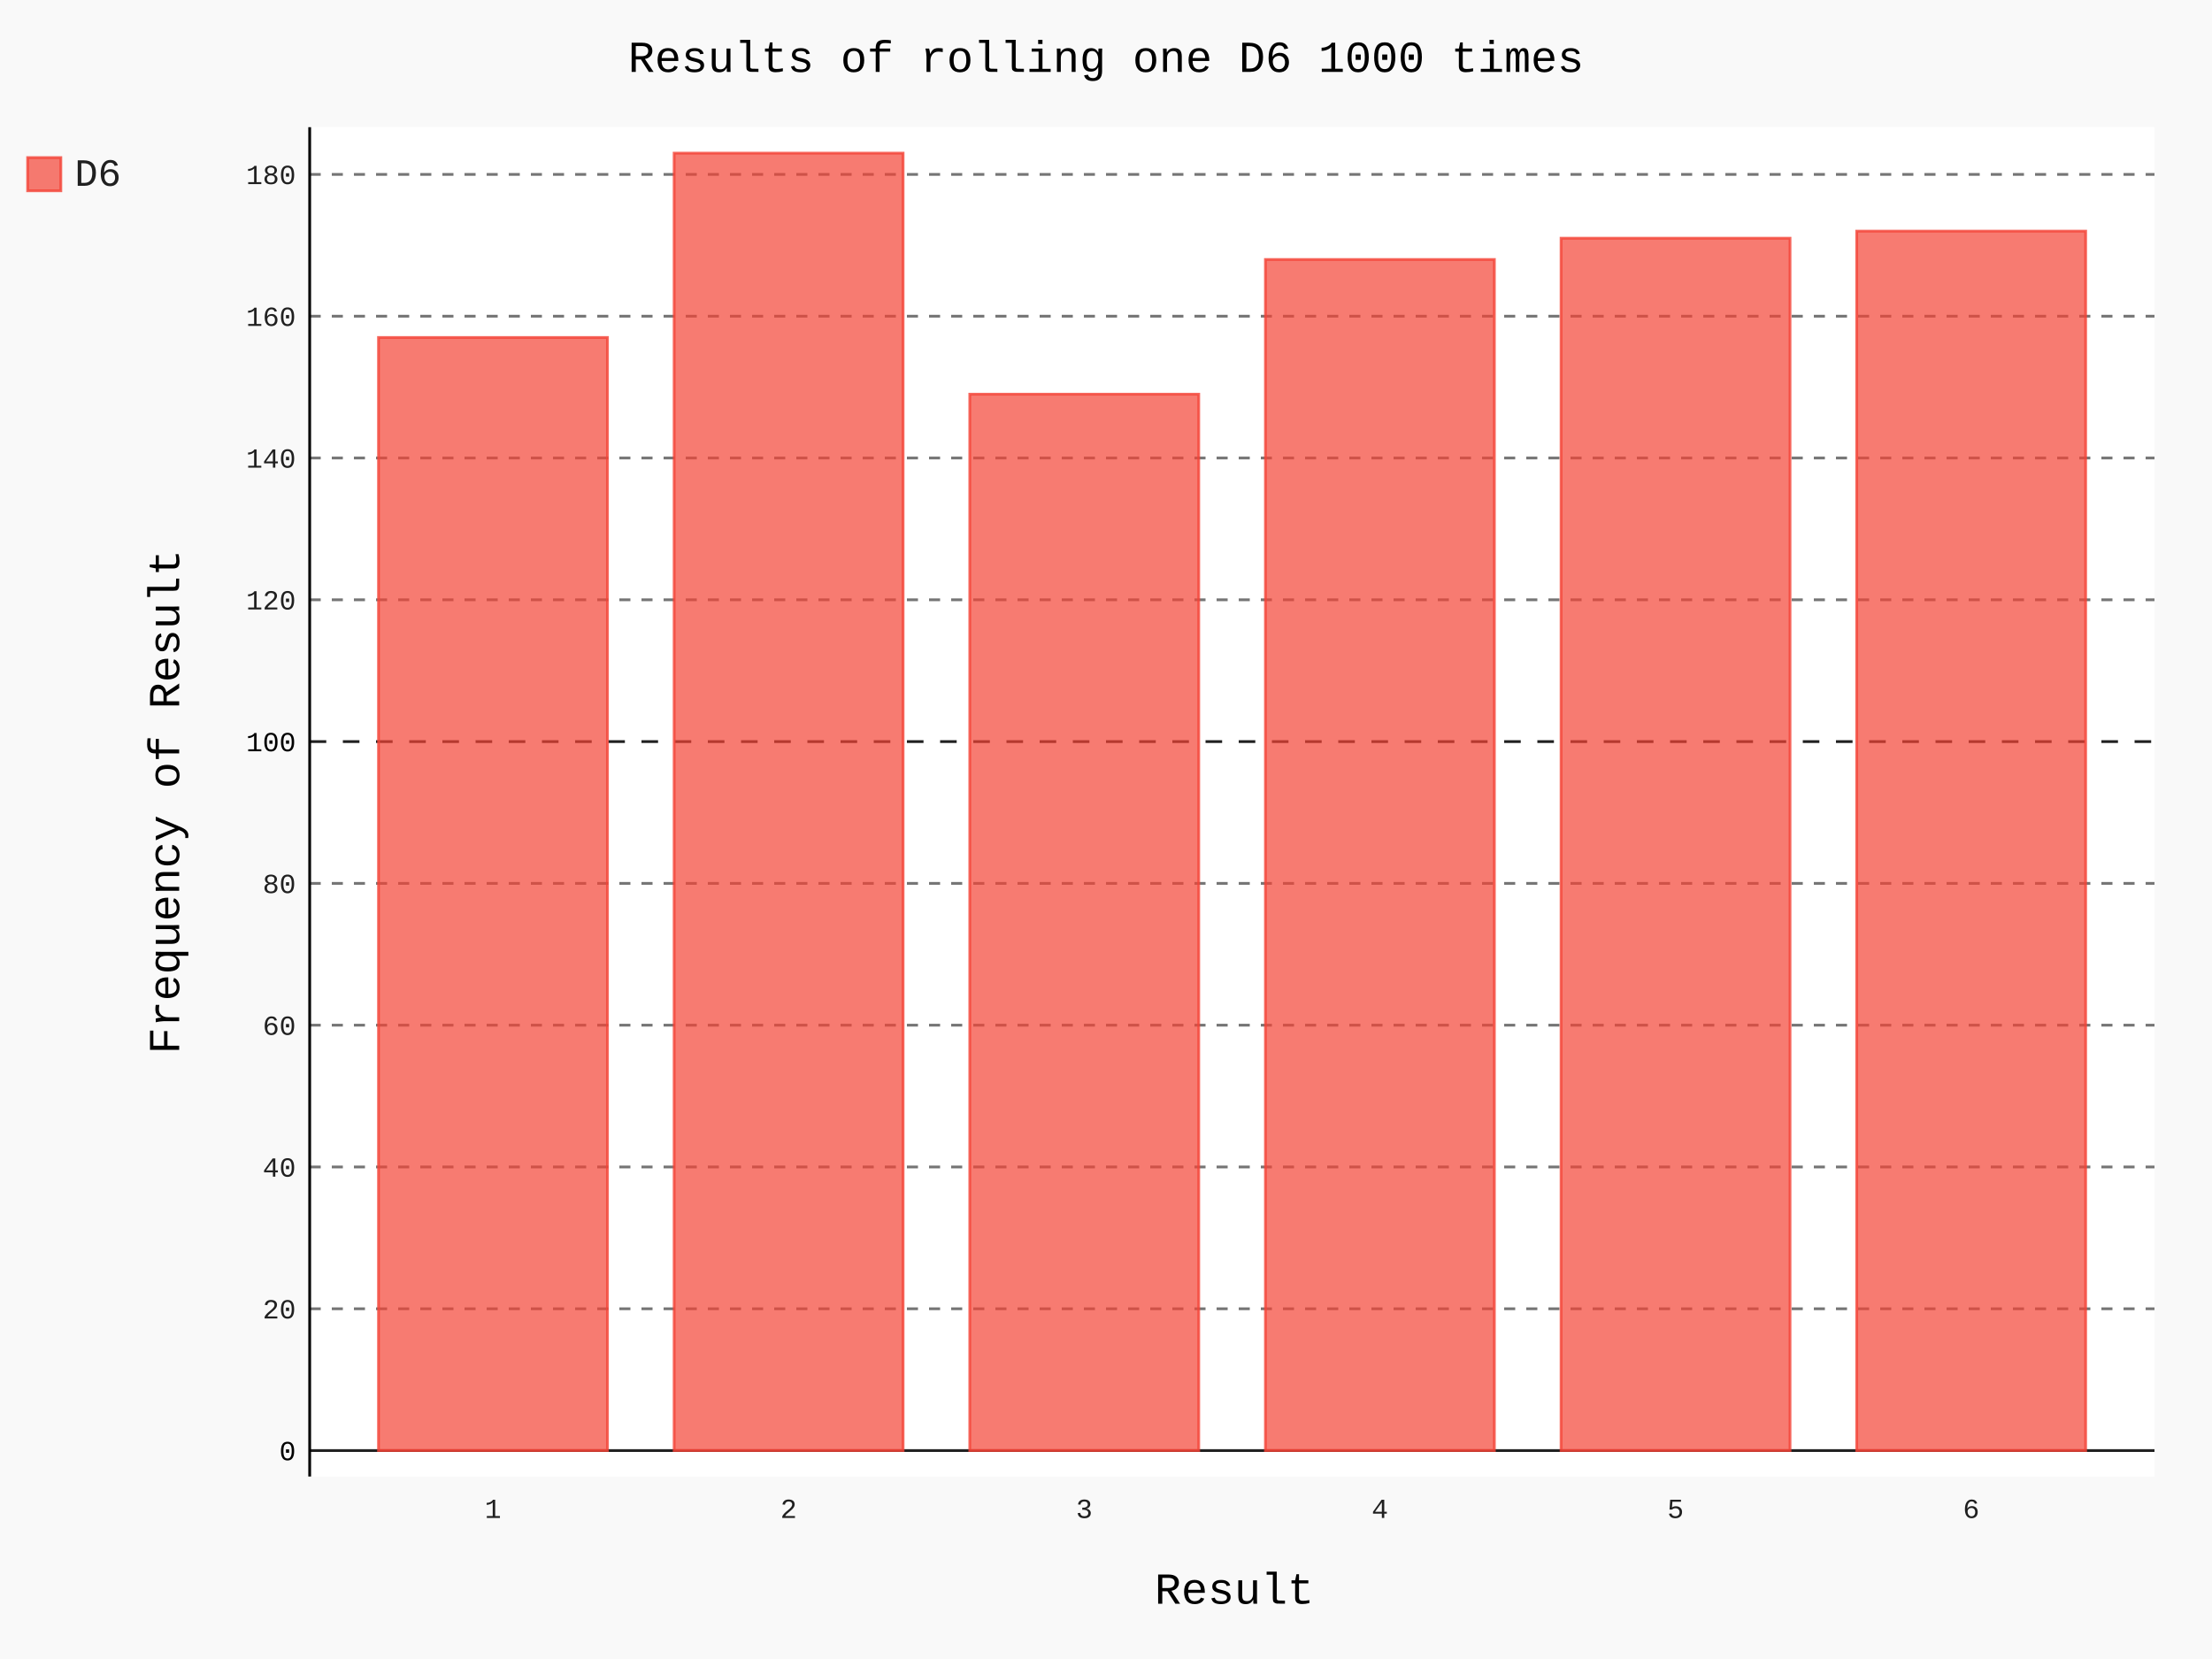
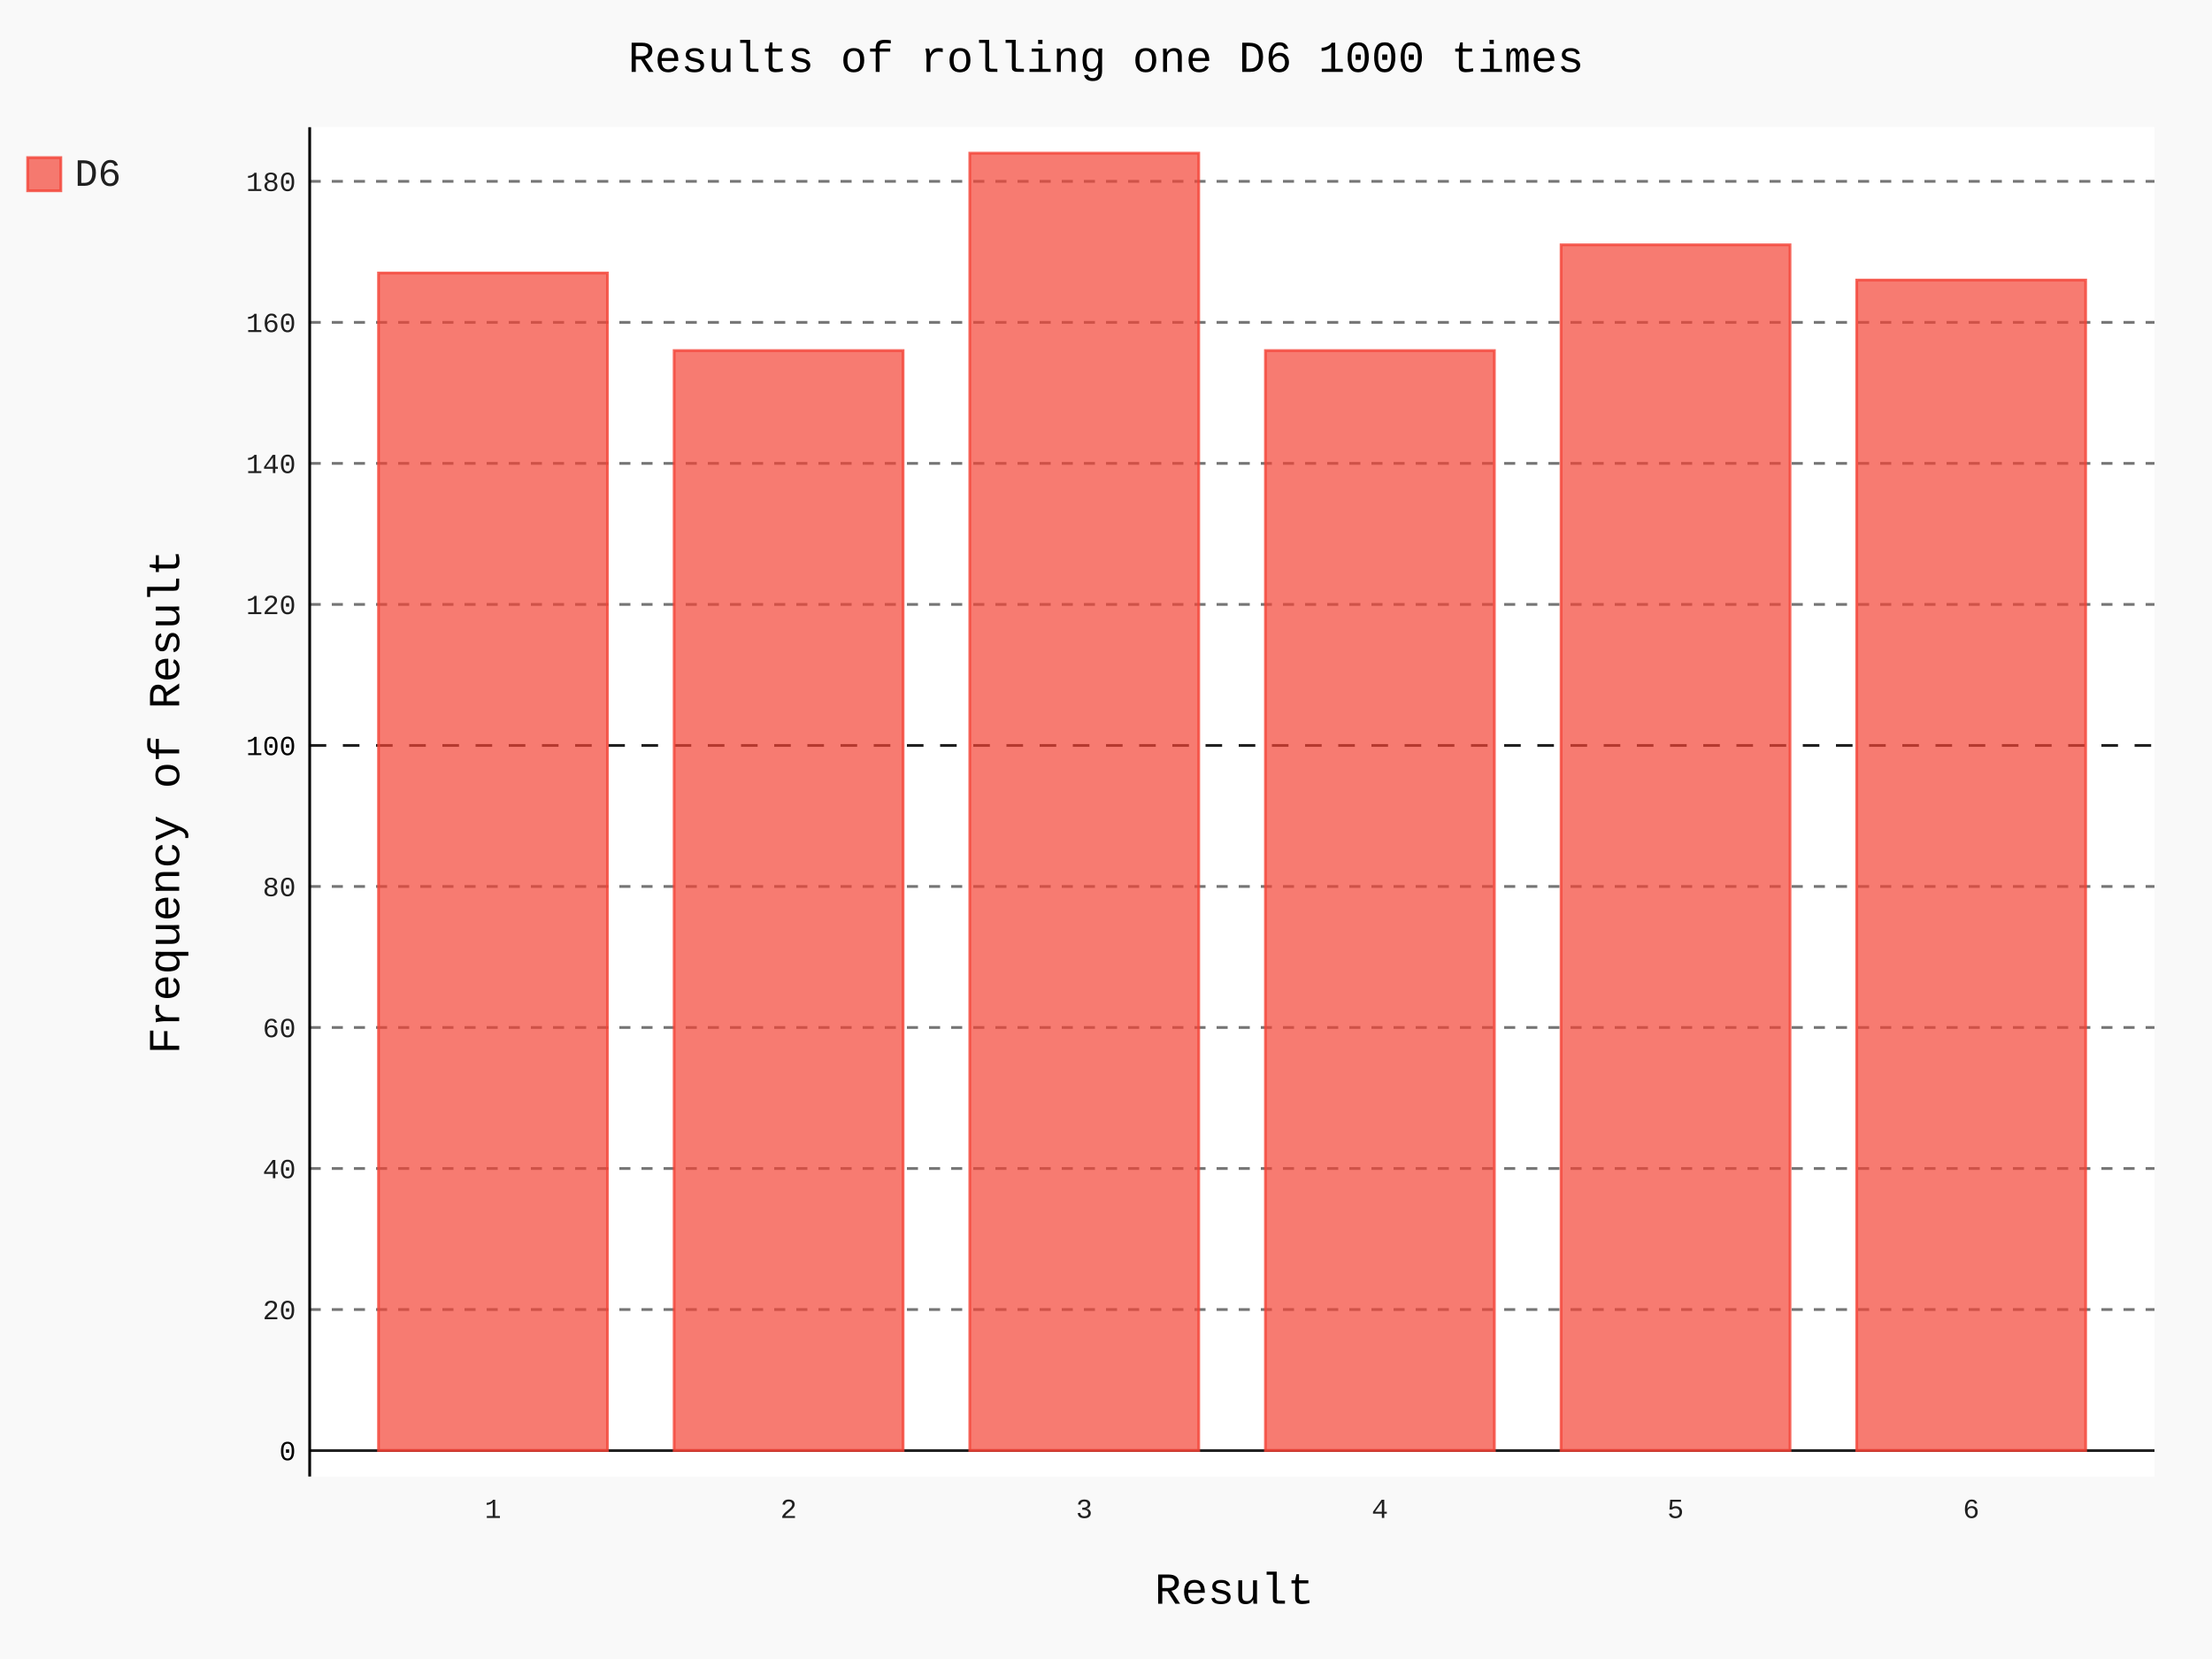
- <svg xmlns="http://www.w3.org/2000/svg" class="pygal-chart" id="chart-2964fd2b-aa3a-4546-b2e4-eaf5d8c9f01d" viewBox="0 0 800 600">
+ <svg xmlns="http://www.w3.org/2000/svg" class="pygal-chart" id="chart-275a48d5-c21f-425c-8538-ede18a060a84" viewBox="0 0 800 600">
  <defs>
-     <style type="text/css">#chart-2964fd2b-aa3a-4546-b2e4-eaf5d8c9f01d{-webkit-user-select:none;-webkit-font-smoothing:antialiased;font-family:Consolas,"Liberation Mono",Menlo,Courier,monospace}#chart-2964fd2b-aa3a-4546-b2e4-eaf5d8c9f01d .title{font-family:Consolas,"Liberation Mono",Menlo,Courier,monospace;font-size:16px}#chart-2964fd2b-aa3a-4546-b2e4-eaf5d8c9f01d .legends .legend text{font-family:Consolas,"Liberation Mono",Menlo,Courier,monospace;font-size:14px}#chart-2964fd2b-aa3a-4546-b2e4-eaf5d8c9f01d .axis text{font-family:Consolas,"Liberation Mono",Menlo,Courier,monospace;font-size:10px}#chart-2964fd2b-aa3a-4546-b2e4-eaf5d8c9f01d .axis text.major{font-family:Consolas,"Liberation Mono",Menlo,Courier,monospace;font-size:10px}#chart-2964fd2b-aa3a-4546-b2e4-eaf5d8c9f01d .text-overlay text.value{font-family:Consolas,"Liberation Mono",Menlo,Courier,monospace;font-size:16px}#chart-2964fd2b-aa3a-4546-b2e4-eaf5d8c9f01d .text-overlay text.label{font-family:Consolas,"Liberation Mono",Menlo,Courier,monospace;font-size:10px}#chart-2964fd2b-aa3a-4546-b2e4-eaf5d8c9f01d .tooltip{font-family:Consolas,"Liberation Mono",Menlo,Courier,monospace;font-size:14px}#chart-2964fd2b-aa3a-4546-b2e4-eaf5d8c9f01d text.no_data{font-family:Consolas,"Liberation Mono",Menlo,Courier,monospace;font-size:64px}
- #chart-2964fd2b-aa3a-4546-b2e4-eaf5d8c9f01d{background-color:rgba(249,249,249,1)}#chart-2964fd2b-aa3a-4546-b2e4-eaf5d8c9f01d path,#chart-2964fd2b-aa3a-4546-b2e4-eaf5d8c9f01d line,#chart-2964fd2b-aa3a-4546-b2e4-eaf5d8c9f01d rect,#chart-2964fd2b-aa3a-4546-b2e4-eaf5d8c9f01d circle{-webkit-transition:150ms;-moz-transition:150ms;transition:150ms}#chart-2964fd2b-aa3a-4546-b2e4-eaf5d8c9f01d .graph &gt; .background{fill:rgba(249,249,249,1)}#chart-2964fd2b-aa3a-4546-b2e4-eaf5d8c9f01d .plot &gt; .background{fill:rgba(255,255,255,1)}#chart-2964fd2b-aa3a-4546-b2e4-eaf5d8c9f01d .graph{fill:rgba(0,0,0,.87)}#chart-2964fd2b-aa3a-4546-b2e4-eaf5d8c9f01d text.no_data{fill:rgba(0,0,0,1)}#chart-2964fd2b-aa3a-4546-b2e4-eaf5d8c9f01d .title{fill:rgba(0,0,0,1)}#chart-2964fd2b-aa3a-4546-b2e4-eaf5d8c9f01d .legends .legend text{fill:rgba(0,0,0,.87)}#chart-2964fd2b-aa3a-4546-b2e4-eaf5d8c9f01d .legends .legend:hover text{fill:rgba(0,0,0,1)}#chart-2964fd2b-aa3a-4546-b2e4-eaf5d8c9f01d .axis .line{stroke:rgba(0,0,0,1)}#chart-2964fd2b-aa3a-4546-b2e4-eaf5d8c9f01d .axis .guide.line{stroke:rgba(0,0,0,.54)}#chart-2964fd2b-aa3a-4546-b2e4-eaf5d8c9f01d .axis .major.line{stroke:rgba(0,0,0,.87)}#chart-2964fd2b-aa3a-4546-b2e4-eaf5d8c9f01d .axis text.major{fill:rgba(0,0,0,1)}#chart-2964fd2b-aa3a-4546-b2e4-eaf5d8c9f01d .axis.y .guides:hover .guide.line,#chart-2964fd2b-aa3a-4546-b2e4-eaf5d8c9f01d .line-graph .axis.x .guides:hover .guide.line,#chart-2964fd2b-aa3a-4546-b2e4-eaf5d8c9f01d .stackedline-graph .axis.x .guides:hover .guide.line,#chart-2964fd2b-aa3a-4546-b2e4-eaf5d8c9f01d .xy-graph .axis.x .guides:hover .guide.line{stroke:rgba(0,0,0,1)}#chart-2964fd2b-aa3a-4546-b2e4-eaf5d8c9f01d .axis .guides:hover text{fill:rgba(0,0,0,1)}#chart-2964fd2b-aa3a-4546-b2e4-eaf5d8c9f01d .reactive{fill-opacity:.7;stroke-opacity:.8}#chart-2964fd2b-aa3a-4546-b2e4-eaf5d8c9f01d .ci{stroke:rgba(0,0,0,.87)}#chart-2964fd2b-aa3a-4546-b2e4-eaf5d8c9f01d .reactive.active,#chart-2964fd2b-aa3a-4546-b2e4-eaf5d8c9f01d .active .reactive{fill-opacity:.8;stroke-opacity:.9;stroke-width:4}#chart-2964fd2b-aa3a-4546-b2e4-eaf5d8c9f01d .ci .reactive.active{stroke-width:1.5}#chart-2964fd2b-aa3a-4546-b2e4-eaf5d8c9f01d .series text{fill:rgba(0,0,0,1)}#chart-2964fd2b-aa3a-4546-b2e4-eaf5d8c9f01d .tooltip rect{fill:rgba(255,255,255,1);stroke:rgba(0,0,0,1);-webkit-transition:opacity 150ms;-moz-transition:opacity 150ms;transition:opacity 150ms}#chart-2964fd2b-aa3a-4546-b2e4-eaf5d8c9f01d .tooltip .label{fill:rgba(0,0,0,.87)}#chart-2964fd2b-aa3a-4546-b2e4-eaf5d8c9f01d .tooltip .label{fill:rgba(0,0,0,.87)}#chart-2964fd2b-aa3a-4546-b2e4-eaf5d8c9f01d .tooltip .legend{font-size:.8em;fill:rgba(0,0,0,.54)}#chart-2964fd2b-aa3a-4546-b2e4-eaf5d8c9f01d .tooltip .x_label{font-size:.6em;fill:rgba(0,0,0,1)}#chart-2964fd2b-aa3a-4546-b2e4-eaf5d8c9f01d .tooltip .xlink{font-size:.5em;text-decoration:underline}#chart-2964fd2b-aa3a-4546-b2e4-eaf5d8c9f01d .tooltip .value{font-size:1.5em}#chart-2964fd2b-aa3a-4546-b2e4-eaf5d8c9f01d .bound{font-size:.5em}#chart-2964fd2b-aa3a-4546-b2e4-eaf5d8c9f01d .max-value{font-size:.75em;fill:rgba(0,0,0,.54)}#chart-2964fd2b-aa3a-4546-b2e4-eaf5d8c9f01d .map-element{fill:rgba(255,255,255,1);stroke:rgba(0,0,0,.54) !important}#chart-2964fd2b-aa3a-4546-b2e4-eaf5d8c9f01d .map-element .reactive{fill-opacity:inherit;stroke-opacity:inherit}#chart-2964fd2b-aa3a-4546-b2e4-eaf5d8c9f01d .color-0,#chart-2964fd2b-aa3a-4546-b2e4-eaf5d8c9f01d .color-0 a:visited{stroke:#F44336;fill:#F44336}#chart-2964fd2b-aa3a-4546-b2e4-eaf5d8c9f01d .text-overlay .color-0 text{fill:black}
- #chart-2964fd2b-aa3a-4546-b2e4-eaf5d8c9f01d text.no_data{text-anchor:middle}#chart-2964fd2b-aa3a-4546-b2e4-eaf5d8c9f01d .guide.line{fill:none}#chart-2964fd2b-aa3a-4546-b2e4-eaf5d8c9f01d .centered{text-anchor:middle}#chart-2964fd2b-aa3a-4546-b2e4-eaf5d8c9f01d .title{text-anchor:middle}#chart-2964fd2b-aa3a-4546-b2e4-eaf5d8c9f01d .legends .legend text{fill-opacity:1}#chart-2964fd2b-aa3a-4546-b2e4-eaf5d8c9f01d .axis.x text{text-anchor:middle}#chart-2964fd2b-aa3a-4546-b2e4-eaf5d8c9f01d .axis.x:not(.web) text[transform]{text-anchor:start}#chart-2964fd2b-aa3a-4546-b2e4-eaf5d8c9f01d .axis.x:not(.web) text[transform].backwards{text-anchor:end}#chart-2964fd2b-aa3a-4546-b2e4-eaf5d8c9f01d .axis.y text{text-anchor:end}#chart-2964fd2b-aa3a-4546-b2e4-eaf5d8c9f01d .axis.y text[transform].backwards{text-anchor:start}#chart-2964fd2b-aa3a-4546-b2e4-eaf5d8c9f01d .axis.y2 text{text-anchor:start}#chart-2964fd2b-aa3a-4546-b2e4-eaf5d8c9f01d .axis.y2 text[transform].backwards{text-anchor:end}#chart-2964fd2b-aa3a-4546-b2e4-eaf5d8c9f01d .axis .guide.line{stroke-dasharray:4,4}#chart-2964fd2b-aa3a-4546-b2e4-eaf5d8c9f01d .axis .major.guide.line{stroke-dasharray:6,6}#chart-2964fd2b-aa3a-4546-b2e4-eaf5d8c9f01d .horizontal .axis.y .guide.line,#chart-2964fd2b-aa3a-4546-b2e4-eaf5d8c9f01d .horizontal .axis.y2 .guide.line,#chart-2964fd2b-aa3a-4546-b2e4-eaf5d8c9f01d .vertical .axis.x .guide.line{opacity:0}#chart-2964fd2b-aa3a-4546-b2e4-eaf5d8c9f01d .horizontal .axis.always_show .guide.line,#chart-2964fd2b-aa3a-4546-b2e4-eaf5d8c9f01d .vertical .axis.always_show .guide.line{opacity:1 !important}#chart-2964fd2b-aa3a-4546-b2e4-eaf5d8c9f01d .axis.y .guides:hover .guide.line,#chart-2964fd2b-aa3a-4546-b2e4-eaf5d8c9f01d .axis.y2 .guides:hover .guide.line,#chart-2964fd2b-aa3a-4546-b2e4-eaf5d8c9f01d .axis.x .guides:hover .guide.line{opacity:1}#chart-2964fd2b-aa3a-4546-b2e4-eaf5d8c9f01d .axis .guides:hover text{opacity:1}#chart-2964fd2b-aa3a-4546-b2e4-eaf5d8c9f01d .nofill{fill:none}#chart-2964fd2b-aa3a-4546-b2e4-eaf5d8c9f01d .subtle-fill{fill-opacity:.2}#chart-2964fd2b-aa3a-4546-b2e4-eaf5d8c9f01d .dot{stroke-width:1px;fill-opacity:1}#chart-2964fd2b-aa3a-4546-b2e4-eaf5d8c9f01d .dot.active{stroke-width:5px}#chart-2964fd2b-aa3a-4546-b2e4-eaf5d8c9f01d .dot.negative{fill:transparent}#chart-2964fd2b-aa3a-4546-b2e4-eaf5d8c9f01d text,#chart-2964fd2b-aa3a-4546-b2e4-eaf5d8c9f01d tspan{stroke:none !important}#chart-2964fd2b-aa3a-4546-b2e4-eaf5d8c9f01d .series text.active{opacity:1}#chart-2964fd2b-aa3a-4546-b2e4-eaf5d8c9f01d .tooltip rect{fill-opacity:.95;stroke-width:.5}#chart-2964fd2b-aa3a-4546-b2e4-eaf5d8c9f01d .tooltip text{fill-opacity:1}#chart-2964fd2b-aa3a-4546-b2e4-eaf5d8c9f01d .showable{visibility:hidden}#chart-2964fd2b-aa3a-4546-b2e4-eaf5d8c9f01d .showable.shown{visibility:visible}#chart-2964fd2b-aa3a-4546-b2e4-eaf5d8c9f01d .gauge-background{fill:rgba(229,229,229,1);stroke:none}#chart-2964fd2b-aa3a-4546-b2e4-eaf5d8c9f01d .bg-lines{stroke:rgba(249,249,249,1);stroke-width:2px}</style>
+     <style type="text/css">#chart-275a48d5-c21f-425c-8538-ede18a060a84{-webkit-user-select:none;-webkit-font-smoothing:antialiased;font-family:Consolas,"Liberation Mono",Menlo,Courier,monospace}#chart-275a48d5-c21f-425c-8538-ede18a060a84 .title{font-family:Consolas,"Liberation Mono",Menlo,Courier,monospace;font-size:16px}#chart-275a48d5-c21f-425c-8538-ede18a060a84 .legends .legend text{font-family:Consolas,"Liberation Mono",Menlo,Courier,monospace;font-size:14px}#chart-275a48d5-c21f-425c-8538-ede18a060a84 .axis text{font-family:Consolas,"Liberation Mono",Menlo,Courier,monospace;font-size:10px}#chart-275a48d5-c21f-425c-8538-ede18a060a84 .axis text.major{font-family:Consolas,"Liberation Mono",Menlo,Courier,monospace;font-size:10px}#chart-275a48d5-c21f-425c-8538-ede18a060a84 .text-overlay text.value{font-family:Consolas,"Liberation Mono",Menlo,Courier,monospace;font-size:16px}#chart-275a48d5-c21f-425c-8538-ede18a060a84 .text-overlay text.label{font-family:Consolas,"Liberation Mono",Menlo,Courier,monospace;font-size:10px}#chart-275a48d5-c21f-425c-8538-ede18a060a84 .tooltip{font-family:Consolas,"Liberation Mono",Menlo,Courier,monospace;font-size:14px}#chart-275a48d5-c21f-425c-8538-ede18a060a84 text.no_data{font-family:Consolas,"Liberation Mono",Menlo,Courier,monospace;font-size:64px}
+ #chart-275a48d5-c21f-425c-8538-ede18a060a84{background-color:rgba(249,249,249,1)}#chart-275a48d5-c21f-425c-8538-ede18a060a84 path,#chart-275a48d5-c21f-425c-8538-ede18a060a84 line,#chart-275a48d5-c21f-425c-8538-ede18a060a84 rect,#chart-275a48d5-c21f-425c-8538-ede18a060a84 circle{-webkit-transition:150ms;-moz-transition:150ms;transition:150ms}#chart-275a48d5-c21f-425c-8538-ede18a060a84 .graph &gt; .background{fill:rgba(249,249,249,1)}#chart-275a48d5-c21f-425c-8538-ede18a060a84 .plot &gt; .background{fill:rgba(255,255,255,1)}#chart-275a48d5-c21f-425c-8538-ede18a060a84 .graph{fill:rgba(0,0,0,.87)}#chart-275a48d5-c21f-425c-8538-ede18a060a84 text.no_data{fill:rgba(0,0,0,1)}#chart-275a48d5-c21f-425c-8538-ede18a060a84 .title{fill:rgba(0,0,0,1)}#chart-275a48d5-c21f-425c-8538-ede18a060a84 .legends .legend text{fill:rgba(0,0,0,.87)}#chart-275a48d5-c21f-425c-8538-ede18a060a84 .legends .legend:hover text{fill:rgba(0,0,0,1)}#chart-275a48d5-c21f-425c-8538-ede18a060a84 .axis .line{stroke:rgba(0,0,0,1)}#chart-275a48d5-c21f-425c-8538-ede18a060a84 .axis .guide.line{stroke:rgba(0,0,0,.54)}#chart-275a48d5-c21f-425c-8538-ede18a060a84 .axis .major.line{stroke:rgba(0,0,0,.87)}#chart-275a48d5-c21f-425c-8538-ede18a060a84 .axis text.major{fill:rgba(0,0,0,1)}#chart-275a48d5-c21f-425c-8538-ede18a060a84 .axis.y .guides:hover .guide.line,#chart-275a48d5-c21f-425c-8538-ede18a060a84 .line-graph .axis.x .guides:hover .guide.line,#chart-275a48d5-c21f-425c-8538-ede18a060a84 .stackedline-graph .axis.x .guides:hover .guide.line,#chart-275a48d5-c21f-425c-8538-ede18a060a84 .xy-graph .axis.x .guides:hover .guide.line{stroke:rgba(0,0,0,1)}#chart-275a48d5-c21f-425c-8538-ede18a060a84 .axis .guides:hover text{fill:rgba(0,0,0,1)}#chart-275a48d5-c21f-425c-8538-ede18a060a84 .reactive{fill-opacity:.7;stroke-opacity:.8}#chart-275a48d5-c21f-425c-8538-ede18a060a84 .ci{stroke:rgba(0,0,0,.87)}#chart-275a48d5-c21f-425c-8538-ede18a060a84 .reactive.active,#chart-275a48d5-c21f-425c-8538-ede18a060a84 .active .reactive{fill-opacity:.8;stroke-opacity:.9;stroke-width:4}#chart-275a48d5-c21f-425c-8538-ede18a060a84 .ci .reactive.active{stroke-width:1.5}#chart-275a48d5-c21f-425c-8538-ede18a060a84 .series text{fill:rgba(0,0,0,1)}#chart-275a48d5-c21f-425c-8538-ede18a060a84 .tooltip rect{fill:rgba(255,255,255,1);stroke:rgba(0,0,0,1);-webkit-transition:opacity 150ms;-moz-transition:opacity 150ms;transition:opacity 150ms}#chart-275a48d5-c21f-425c-8538-ede18a060a84 .tooltip .label{fill:rgba(0,0,0,.87)}#chart-275a48d5-c21f-425c-8538-ede18a060a84 .tooltip .label{fill:rgba(0,0,0,.87)}#chart-275a48d5-c21f-425c-8538-ede18a060a84 .tooltip .legend{font-size:.8em;fill:rgba(0,0,0,.54)}#chart-275a48d5-c21f-425c-8538-ede18a060a84 .tooltip .x_label{font-size:.6em;fill:rgba(0,0,0,1)}#chart-275a48d5-c21f-425c-8538-ede18a060a84 .tooltip .xlink{font-size:.5em;text-decoration:underline}#chart-275a48d5-c21f-425c-8538-ede18a060a84 .tooltip .value{font-size:1.5em}#chart-275a48d5-c21f-425c-8538-ede18a060a84 .bound{font-size:.5em}#chart-275a48d5-c21f-425c-8538-ede18a060a84 .max-value{font-size:.75em;fill:rgba(0,0,0,.54)}#chart-275a48d5-c21f-425c-8538-ede18a060a84 .map-element{fill:rgba(255,255,255,1);stroke:rgba(0,0,0,.54) !important}#chart-275a48d5-c21f-425c-8538-ede18a060a84 .map-element .reactive{fill-opacity:inherit;stroke-opacity:inherit}#chart-275a48d5-c21f-425c-8538-ede18a060a84 .color-0,#chart-275a48d5-c21f-425c-8538-ede18a060a84 .color-0 a:visited{stroke:#F44336;fill:#F44336}#chart-275a48d5-c21f-425c-8538-ede18a060a84 .text-overlay .color-0 text{fill:black}
+ #chart-275a48d5-c21f-425c-8538-ede18a060a84 text.no_data{text-anchor:middle}#chart-275a48d5-c21f-425c-8538-ede18a060a84 .guide.line{fill:none}#chart-275a48d5-c21f-425c-8538-ede18a060a84 .centered{text-anchor:middle}#chart-275a48d5-c21f-425c-8538-ede18a060a84 .title{text-anchor:middle}#chart-275a48d5-c21f-425c-8538-ede18a060a84 .legends .legend text{fill-opacity:1}#chart-275a48d5-c21f-425c-8538-ede18a060a84 .axis.x text{text-anchor:middle}#chart-275a48d5-c21f-425c-8538-ede18a060a84 .axis.x:not(.web) text[transform]{text-anchor:start}#chart-275a48d5-c21f-425c-8538-ede18a060a84 .axis.x:not(.web) text[transform].backwards{text-anchor:end}#chart-275a48d5-c21f-425c-8538-ede18a060a84 .axis.y text{text-anchor:end}#chart-275a48d5-c21f-425c-8538-ede18a060a84 .axis.y text[transform].backwards{text-anchor:start}#chart-275a48d5-c21f-425c-8538-ede18a060a84 .axis.y2 text{text-anchor:start}#chart-275a48d5-c21f-425c-8538-ede18a060a84 .axis.y2 text[transform].backwards{text-anchor:end}#chart-275a48d5-c21f-425c-8538-ede18a060a84 .axis .guide.line{stroke-dasharray:4,4}#chart-275a48d5-c21f-425c-8538-ede18a060a84 .axis .major.guide.line{stroke-dasharray:6,6}#chart-275a48d5-c21f-425c-8538-ede18a060a84 .horizontal .axis.y .guide.line,#chart-275a48d5-c21f-425c-8538-ede18a060a84 .horizontal .axis.y2 .guide.line,#chart-275a48d5-c21f-425c-8538-ede18a060a84 .vertical .axis.x .guide.line{opacity:0}#chart-275a48d5-c21f-425c-8538-ede18a060a84 .horizontal .axis.always_show .guide.line,#chart-275a48d5-c21f-425c-8538-ede18a060a84 .vertical .axis.always_show .guide.line{opacity:1 !important}#chart-275a48d5-c21f-425c-8538-ede18a060a84 .axis.y .guides:hover .guide.line,#chart-275a48d5-c21f-425c-8538-ede18a060a84 .axis.y2 .guides:hover .guide.line,#chart-275a48d5-c21f-425c-8538-ede18a060a84 .axis.x .guides:hover .guide.line{opacity:1}#chart-275a48d5-c21f-425c-8538-ede18a060a84 .axis .guides:hover text{opacity:1}#chart-275a48d5-c21f-425c-8538-ede18a060a84 .nofill{fill:none}#chart-275a48d5-c21f-425c-8538-ede18a060a84 .subtle-fill{fill-opacity:.2}#chart-275a48d5-c21f-425c-8538-ede18a060a84 .dot{stroke-width:1px;fill-opacity:1}#chart-275a48d5-c21f-425c-8538-ede18a060a84 .dot.active{stroke-width:5px}#chart-275a48d5-c21f-425c-8538-ede18a060a84 .dot.negative{fill:transparent}#chart-275a48d5-c21f-425c-8538-ede18a060a84 text,#chart-275a48d5-c21f-425c-8538-ede18a060a84 tspan{stroke:none !important}#chart-275a48d5-c21f-425c-8538-ede18a060a84 .series text.active{opacity:1}#chart-275a48d5-c21f-425c-8538-ede18a060a84 .tooltip rect{fill-opacity:.95;stroke-width:.5}#chart-275a48d5-c21f-425c-8538-ede18a060a84 .tooltip text{fill-opacity:1}#chart-275a48d5-c21f-425c-8538-ede18a060a84 .showable{visibility:hidden}#chart-275a48d5-c21f-425c-8538-ede18a060a84 .showable.shown{visibility:visible}#chart-275a48d5-c21f-425c-8538-ede18a060a84 .gauge-background{fill:rgba(229,229,229,1);stroke:none}#chart-275a48d5-c21f-425c-8538-ede18a060a84 .bg-lines{stroke:rgba(249,249,249,1);stroke-width:2px}</style>
  </defs>
  <g class="graph bar-graph vertical">
    <rect class="background" height="600" width="800" x="0" y="0" />
    <g class="plot" transform="translate(112, 46)">
      <rect class="background" height="488" width="667.2" x="0" y="0" />
      <g class="axis y always_show">
        <g class="guides">
          <path class="axis major line" d="M0 478.615 h667.2" />
          <text class="major" x="-5" y="482.115">0</text>
        </g>
        <g class="guides">
-           <path class="guide line" d="M0 427.333 h667.2" />
-           <text class="" x="-5" y="430.833">20</text>
+           <path class="guide line" d="M0 427.612 h667.2" />
+           <text class="" x="-5" y="431.112">20</text>
        </g>
        <g class="guides">
-           <path class="guide line" d="M0 376.051 h667.2" />
-           <text class="" x="-5" y="379.551">40</text>
+           <path class="guide line" d="M0 376.609 h667.2" />
+           <text class="" x="-5" y="380.109">40</text>
        </g>
        <g class="guides">
-           <path class="guide line" d="M0 324.769 h667.2" />
-           <text class="" x="-5" y="328.269">60</text>
+           <path class="guide line" d="M0 325.605 h667.2" />
+           <text class="" x="-5" y="329.105">60</text>
        </g>
        <g class="guides">
-           <path class="guide line" d="M0 273.487 h667.2" />
-           <text class="" x="-5" y="276.987">80</text>
+           <path class="guide line" d="M0 274.602 h667.2" />
+           <text class="" x="-5" y="278.102">80</text>
        </g>
        <g class="guides">
-           <path class="major guide line" d="M0 222.205 h667.2" />
-           <text class="major" x="-5" y="225.705">100</text>
+           <path class="major guide line" d="M0 223.599 h667.2" />
+           <text class="major" x="-5" y="227.099">100</text>
        </g>
        <g class="guides">
-           <path class="guide line" d="M0 170.923 h667.2" />
-           <text class="" x="-5" y="174.423">120</text>
+           <path class="guide line" d="M0 172.595 h667.2" />
+           <text class="" x="-5" y="176.095">120</text>
        </g>
        <g class="guides">
-           <path class="guide line" d="M0 119.641 h667.2" />
-           <text class="" x="-5" y="123.141">140</text>
+           <path class="guide line" d="M0 121.592 h667.2" />
+           <text class="" x="-5" y="125.092">140</text>
        </g>
        <g class="guides">
-           <path class="guide line" d="M0 68.359 h667.2" />
-           <text class="" x="-5" y="71.859">160</text>
+           <path class="guide line" d="M0 70.589 h667.2" />
+           <text class="" x="-5" y="74.089">160</text>
        </g>
        <g class="guides">
-           <path class="guide line" d="M0 17.077 h667.2" />
-           <text class="" x="-5" y="20.577">180</text>
+           <path class="guide line" d="M0 19.585 h667.2" />
+           <text class="" x="-5" y="23.085">180</text>
        </g>
      </g>
      <g class="axis x">
        <path class="line" d="M0 0 v488" />
        <g class="guides">
          <path class="guide line" d="M66.292 0 v488" />
          <text class="" x="66.292" y="503.0">1</text>
        </g>
        <g class="guides">
          <path class="guide line" d="M173.215 0 v488" />
          <text class="" x="173.215" y="503.0">2</text>
        </g>
        <g class="guides">
          <path class="guide line" d="M280.138 0 v488" />
          <text class="" x="280.138" y="503.0">3</text>
        </g>
        <g class="guides">
          <path class="guide line" d="M387.062 0 v488" />
          <text class="" x="387.062" y="503.0">4</text>
        </g>
        <g class="guides">
          <path class="guide line" d="M493.985 0 v488" />
          <text class="" x="493.985" y="503.0">5</text>
        </g>
        <g class="guides">
          <path class="guide line" d="M600.908 0 v488" />
          <text class="" x="600.908" y="503.0">6</text>
        </g>
      </g>
      <g class="series serie-0 color-0">
        <g class="bars">
          <g class="bar">
-             <rect class="rect reactive tooltip-trigger" height="402.564" rx="0" ry="0" width="82.801" x="24.892" y="76.051" />
+             <rect class="rect reactive tooltip-trigger" height="425.878" rx="0" ry="0" width="82.801" x="24.892" y="52.737" />
          </g>
          <g class="bar">
-             <rect class="rect reactive tooltip-trigger" height="469.231" rx="0" ry="0" width="82.801" x="131.815" y="9.385" />
+             <rect class="rect reactive tooltip-trigger" height="397.826" rx="0" ry="0" width="82.801" x="131.815" y="80.789" />
          </g>
          <g class="bar">
-             <rect class="rect reactive tooltip-trigger" height="382.051" rx="0" ry="0" width="82.801" x="238.738" y="96.564" />
+             <rect class="rect reactive tooltip-trigger" height="469.231" rx="0" ry="0" width="82.801" x="238.738" y="9.385" />
          </g>
          <g class="bar">
-             <rect class="rect reactive tooltip-trigger" height="430.769" rx="0" ry="0" width="82.801" x="345.661" y="47.846" />
+             <rect class="rect reactive tooltip-trigger" height="397.826" rx="0" ry="0" width="82.801" x="345.661" y="80.789" />
          </g>
          <g class="bar">
-             <rect class="rect reactive tooltip-trigger" height="438.462" rx="0" ry="0" width="82.801" x="452.584" y="40.154" />
+             <rect class="rect reactive tooltip-trigger" height="436.079" rx="0" ry="0" width="82.801" x="452.584" y="42.537" />
          </g>
          <g class="bar">
-             <rect class="rect reactive tooltip-trigger" height="441.026" rx="0" ry="0" width="82.801" x="559.507" y="37.59" />
+             <rect class="rect reactive tooltip-trigger" height="423.328" rx="0" ry="0" width="82.801" x="559.507" y="55.288" />
          </g>
        </g>
      </g>
    </g>
    <g class="titles">
      <text class="title plot_title" x="400.0" y="26">Results of rolling one D6 1000 times</text>
      <text class="title" x="446.4" y="580">Result</text>
      <text class="title" transform="rotate(-90 38.8 290)" x="38.8" y="316.0">Frequency of Result</text>
    </g>
    <g class="plot overlay" transform="translate(112, 46)">
      <g class="series serie-0 color-0" />
    </g>
    <g class="plot text-overlay" transform="translate(112, 46)">
      <g class="series serie-0 color-0" />
    </g>
    <g class="plot tooltip-overlay" transform="translate(112, 46)">
      <g class="tooltip" style="opacity: 0" transform="translate(0 0)">
        <rect class="tooltip-box" height="0" rx="0" ry="0" width="0" />
        <g class="text" />
      </g>
    </g>
    <g class="legends" transform="translate(10, 56)">
      <g class="legend reactive activate-serie" id="activate-serie-0">
        <rect class="color-0 reactive" height="12" width="12" x="0.0" y="1.0" />
        <text x="17.0" y="11.2">D6</text>
      </g>
    </g>
    <g class="legends" transform="translate(790, 56)" />
  </g>
</svg>
